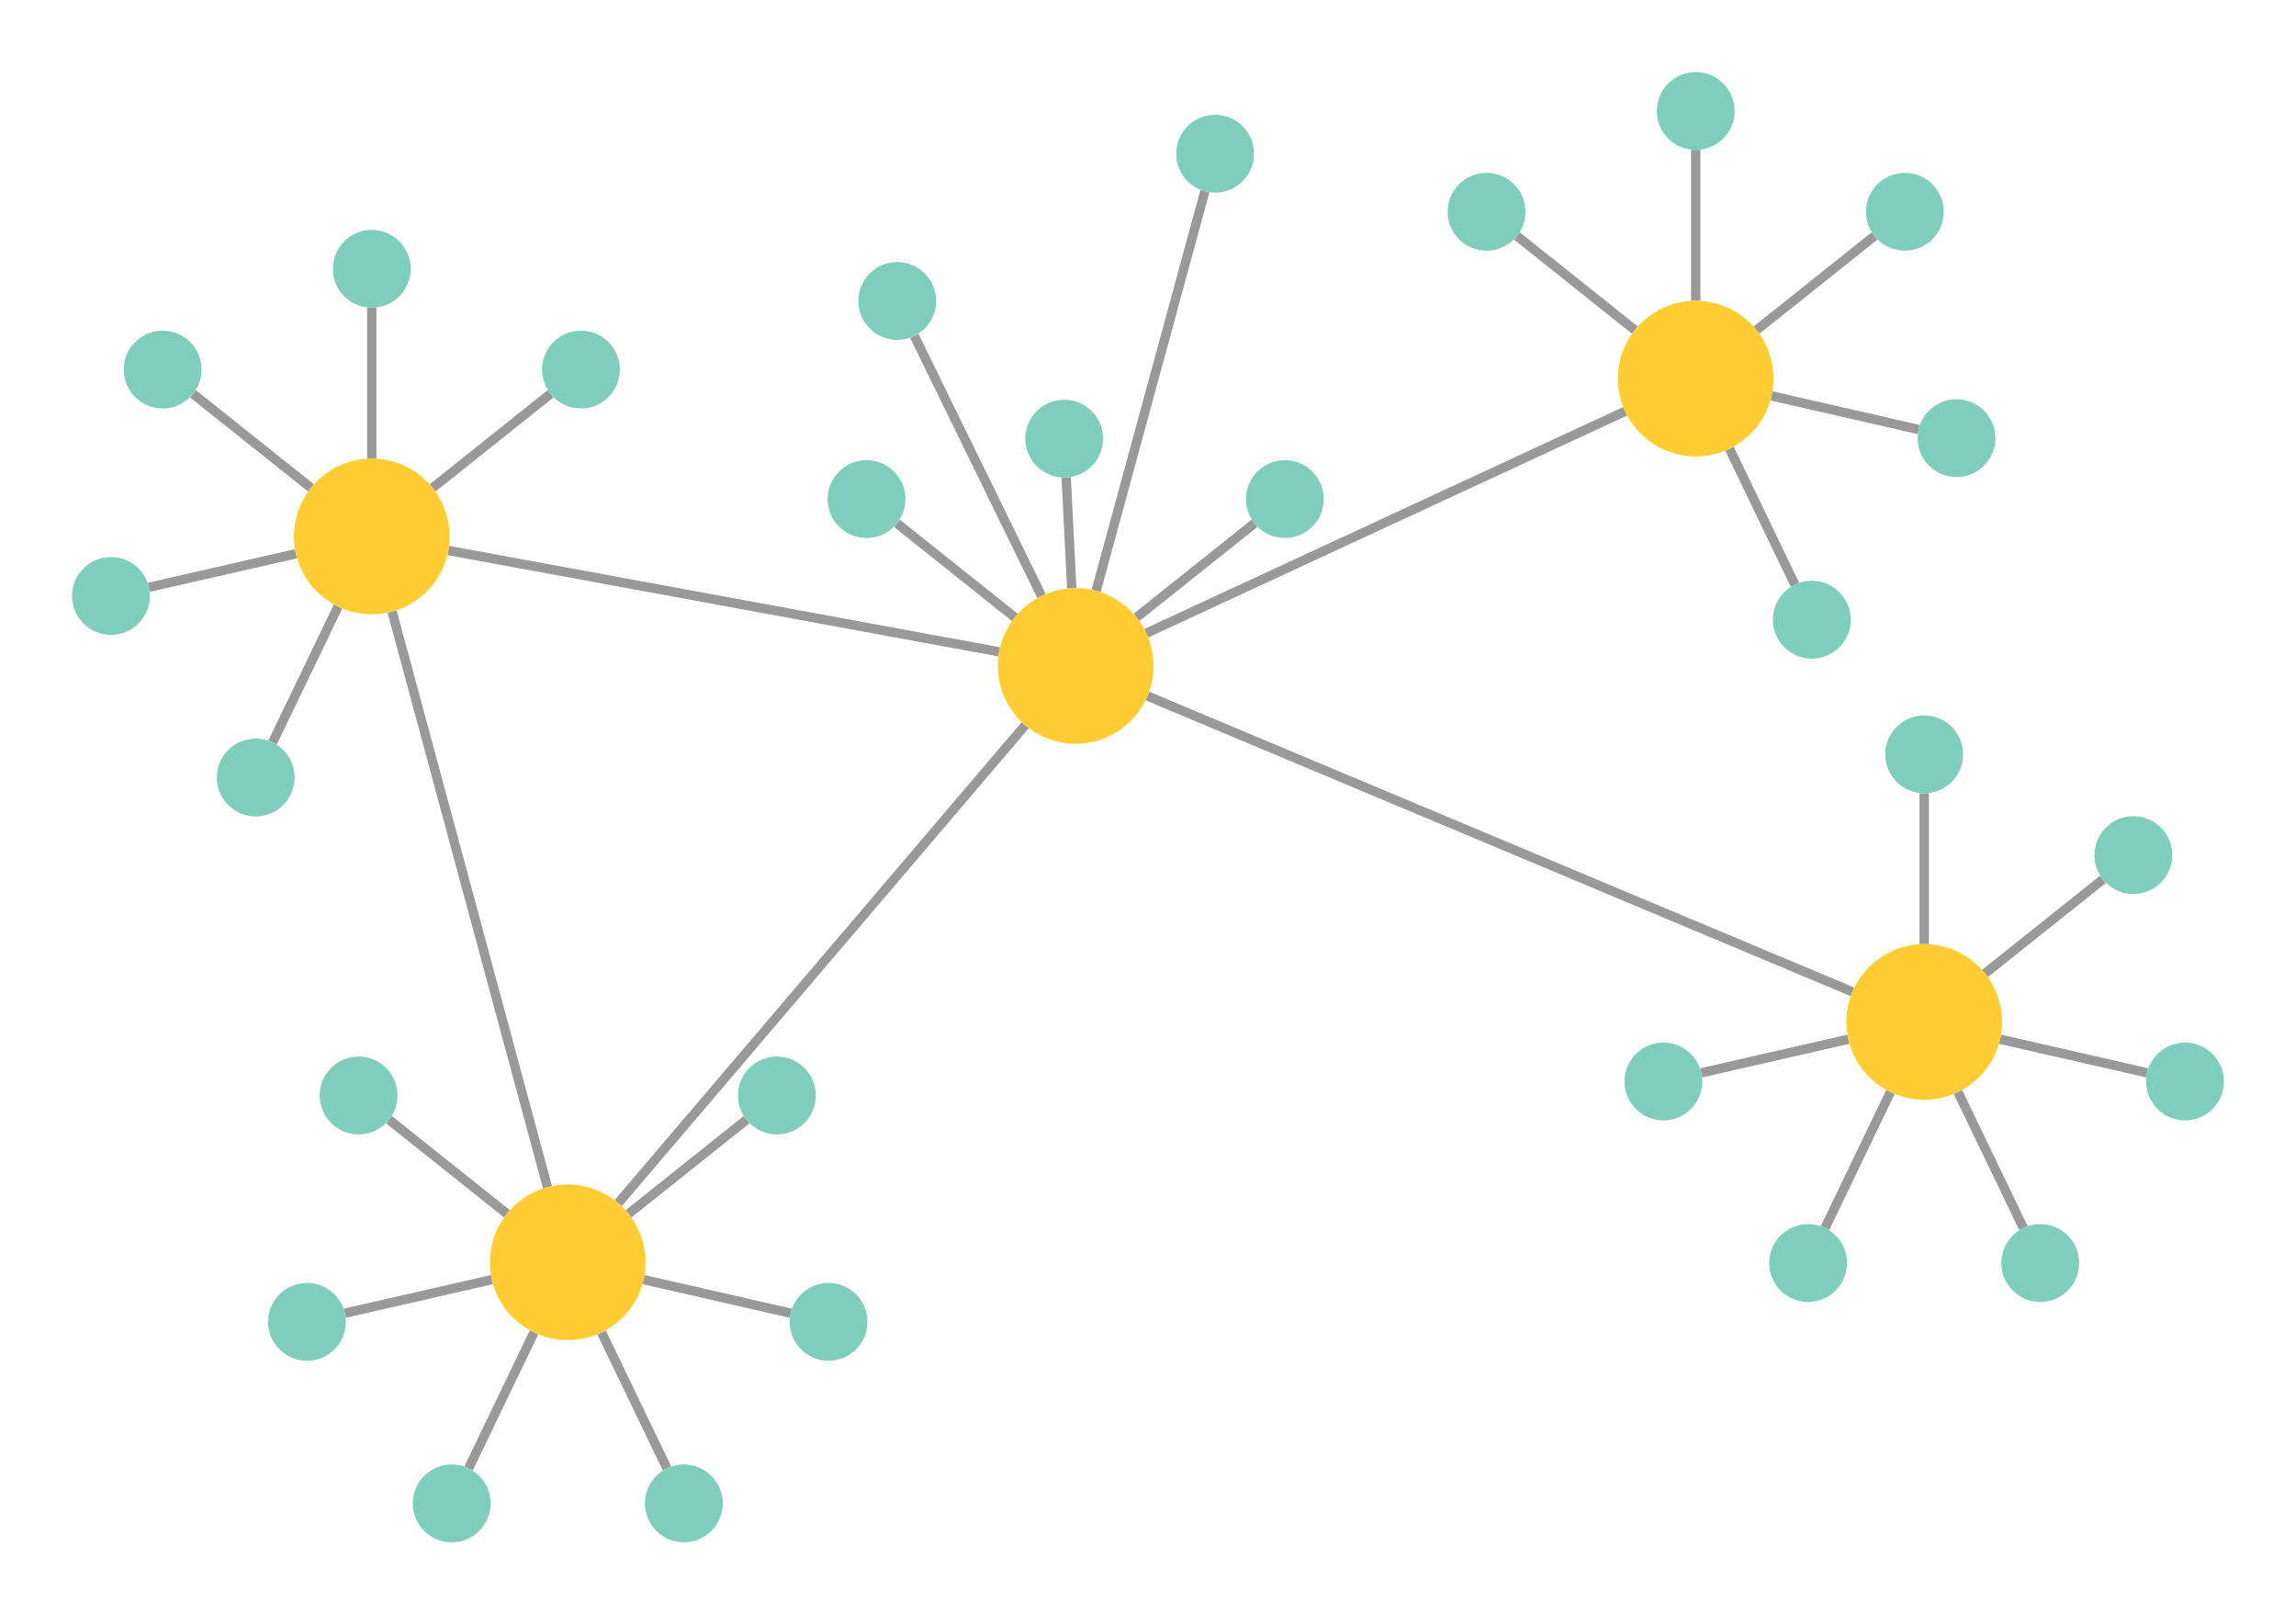
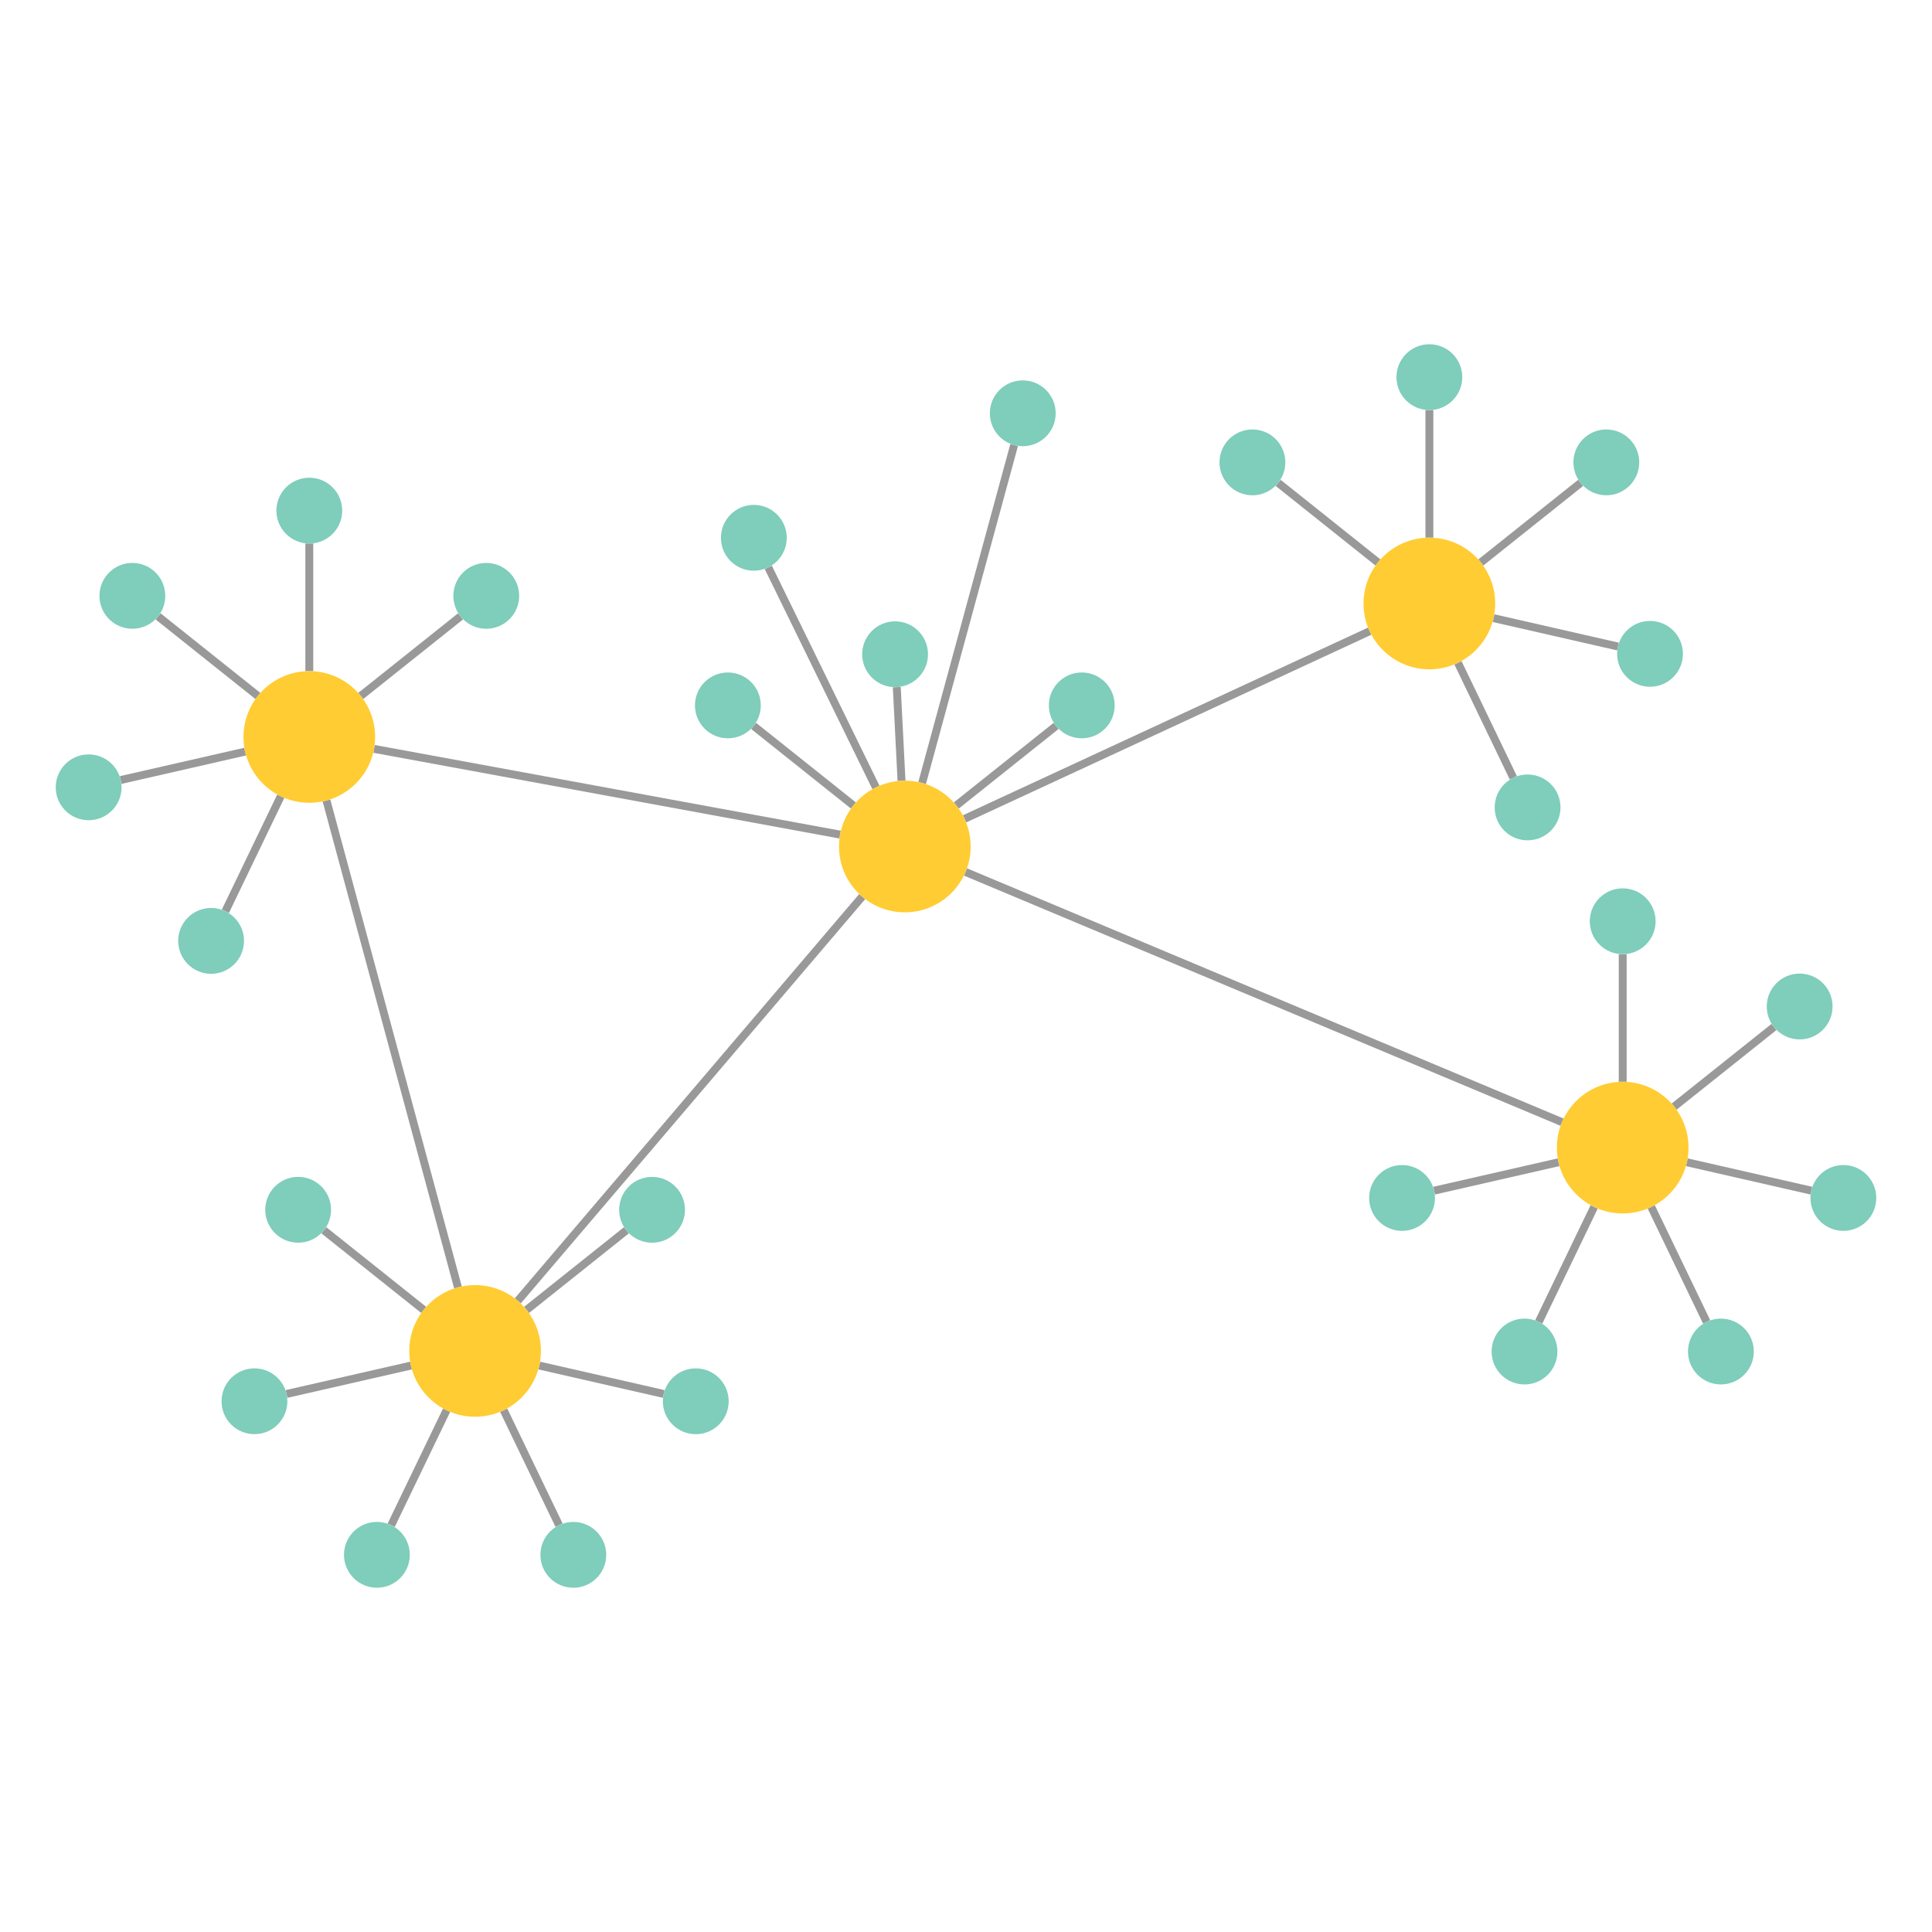
- <svg xmlns="http://www.w3.org/2000/svg" width="477.833" height="335.89">
-   <path d="M373.547 121.639l-13.618-28.28M113.94 247L81.598 127.236M61.59 115.207l-30.601 6.985m33.727-20.683l-24.54-19.57m74.399 0l-24.54 19.57m-12.66-6.097V64.025M93.3 114.533l114.644 21.088M70.35 126.193l-13.618 28.279m154.478-26.017l-24.54-19.57m198.856 97.472L238.8 144.814m-48.517-74.928l26.471 54.12m-88.092 126.3l84.706-99.43m9.682-28.496l-1.166-23.035m116.327-13.767l-99.65 46.166m22.507-22.859l-24.54 19.57m14.224-88.658l-22.63 83.13M164.549 273.22l-30.601-6.985m21.413-33.269l-24.54 19.57m7.985 52.964l-13.619-28.28m-19.684-24.684l-24.54-19.57m21.413 33.269l-30.6 6.984m39.361 4.001L97.518 305.5m295.914-78.292l-13.619 28.28m57.844-72.533l-24.54 19.57m7.984 52.963l-13.618-28.28m39.361-4.001l-30.6-6.984m-15.787-19.795v-31.387m-15.785 51.182l-30.601 6.984M340.244 68.676l-24.54-19.57m37.199 13.474V31.191m37.199 17.915l-24.54 19.57m33.728 20.683l-30.6-6.985" stroke-width="1.943" fill="none" stroke="#999" stroke-miterlimit="10" />
-   <path d="M377.06 120.837a8.096 8.096 0 110 16.192 8.096 8.096 0 010-16.192z" fill="#7fcdbb" />
-   <path d="M77.375 95.412c8.943 0 16.192 7.25 16.192 16.192 0 8.943-7.249 16.192-16.192 16.192-8.942 0-16.191-7.25-16.191-16.192s7.249-16.192 16.191-16.192z" fill="#fc3" />
-   <path d="M33.847 68.795a8.096 8.096 0 110 16.192 8.096 8.096 0 010-16.192zm-10.751 47.102a8.096 8.096 0 110 16.192 8.096 8.096 0 010-16.192zm54.279-68.064a8.096 8.096 0 110 16.192 8.096 8.096 0 010-16.192zM53.219 153.67a8.096 8.096 0 110 16.192 8.096 8.096 0 010-16.192zm67.685-84.875a8.096 8.096 0 110 16.192 8.096 8.096 0 010-16.192z" fill="#7fcdbb" />
-   <path d="M223.868 122.359c8.943 0 16.192 7.25 16.192 16.192s-7.249 16.192-16.192 16.192c-8.942 0-16.191-7.25-16.191-16.192 0-8.943 7.249-16.192 16.191-16.192z" fill="#fc3" />
-   <path d="M252.879 23.889a8.096 8.096 0 110 16.192 8.096 8.096 0 010-16.192zM180.34 95.742a8.096 8.096 0 110 16.192 8.096 8.096 0 010-16.192zm41.134-12.579a8.096 8.096 0 110 16.192 8.096 8.096 0 010-16.192zm45.923 12.579a8.096 8.096 0 110 16.192 8.096 8.096 0 010-16.192zm-80.671-41.225a8.096 8.096 0 110 16.192 8.096 8.096 0 010-16.192zm-14.284 212.408a8.096 8.096 0 110 16.192 8.096 8.096 0 010-16.192zm-10.752-47.102a8.096 8.096 0 110 16.192 8.096 8.096 0 010-16.192zm-19.371 84.875a8.096 8.096 0 110 16.192 8.096 8.096 0 010-16.192z" fill="#7fcdbb" />
-   <path d="M118.162 246.44c8.943 0 16.192 7.25 16.192 16.192s-7.25 16.192-16.192 16.192-16.192-7.25-16.192-16.192c0-8.943 7.25-16.192 16.192-16.192z" fill="#fc3" />
-   <path d="M74.633 219.823a8.096 8.096 0 110 16.192 8.096 8.096 0 010-16.192zm-10.75 47.102a8.096 8.096 0 110 16.192 8.096 8.096 0 010-16.192zm30.122 37.773a8.096 8.096 0 110 16.192 8.096 8.096 0 010-16.192z" fill="#7fcdbb" />
-   <path d="M400.457 196.428c8.943 0 16.192 7.25 16.192 16.192 0 8.943-7.249 16.192-16.192 16.192-8.942 0-16.191-7.25-16.191-16.192s7.249-16.192 16.191-16.192z" fill="#fc3" />
-   <path d="M454.737 216.913a8.096 8.096 0 110 16.192 8.096 8.096 0 010-16.192zm-108.559 0a8.096 8.096 0 110 16.192 8.096 8.096 0 010-16.192zm54.279-68.064a8.096 8.096 0 110 16.192 8.096 8.096 0 010-16.192zM376.3 254.686a8.096 8.096 0 110 16.192 8.096 8.096 0 010-16.192zm67.686-84.875a8.096 8.096 0 110 16.192 8.096 8.096 0 010-16.192zm-19.372 84.875a8.096 8.096 0 110 16.192 8.096 8.096 0 010-16.192z" fill="#7fcdbb" />
-   <path d="M352.903 62.58c8.943 0 16.192 7.249 16.192 16.191 0 8.943-7.25 16.192-16.192 16.192s-16.192-7.25-16.192-16.192 7.25-16.192 16.192-16.192z" fill="#fc3" />
-   <path d="M407.183 83.064a8.096 8.096 0 110 16.192 8.096 8.096 0 010-16.192zm-97.809-47.102a8.096 8.096 0 110 16.192 8.096 8.096 0 010-16.192zM352.903 15a8.096 8.096 0 110 16.192 8.096 8.096 0 010-16.192zm43.529 20.962a8.096 8.096 0 110 16.192 8.096 8.096 0 010-16.192z" fill="#7fcdbb" />
+ <svg xmlns="http://www.w3.org/2000/svg" version="1.1" viewBox="0 0 128 128">
+   <g transform="matrix(.26933 0 0 .26933 -.34755 18.767)">
+     <path d="m373.55 121.64-13.618-28.28m-245.99 153.64-32.342-119.76m-20.008-12.029-30.601 6.985m33.727-20.683-24.54-19.57m74.399 0-24.54 19.57m-12.66-6.097v-31.387m15.925 50.508 114.64 21.088m-137.59-9.428-13.618 28.279m154.48-26.017-24.54-19.57m198.86 97.472-146.73-61.543m-48.517-74.928 26.471 54.12m-88.092 126.3 84.706-99.43m9.682-28.496-1.166-23.035m116.33-13.767-99.65 46.166m22.507-22.859-24.54 19.57m14.224-88.658-22.63 83.13m-63.573 150.29-30.601-6.985m21.413-33.269-24.54 19.57m7.985 52.964-13.619-28.28m-19.684-24.684-24.54-19.57m21.413 33.269-30.6 6.984m39.361 4.001-13.619 28.28m295.91-78.292-13.619 28.28m57.844-72.533-24.54 19.57m7.984 52.963-13.618-28.28m39.361-4.001-30.6-6.984m-15.787-19.795v-31.387m-15.785 51.182-30.601 6.984m-13.827-154.53-24.54-19.57m37.199 13.474v-31.389m37.199 17.915-24.54 19.57m33.728 20.683-30.6-6.985" fill="none" stroke="#999" stroke-miterlimit="10" stroke-width="1.943" />
+     <path d="m377.06 120.84a8.096 8.096 0 1 1 0 16.192 8.096 8.096 0 0 1 0-16.192z" fill="#7fcdbb" />
+     <path d="m77.375 95.412c8.943 0 16.192 7.25 16.192 16.192 0 8.943-7.249 16.192-16.192 16.192-8.942 0-16.191-7.25-16.191-16.192s7.249-16.192 16.191-16.192z" fill="#fc3" />
+     <path d="m33.847 68.795a8.096 8.096 0 1 1 0 16.192 8.096 8.096 0 0 1 0-16.192zm-10.751 47.102a8.096 8.096 0 1 1 0 16.192 8.096 8.096 0 0 1 0-16.192zm54.279-68.064a8.096 8.096 0 1 1 0 16.192 8.096 8.096 0 0 1 0-16.192zm-24.156 105.84a8.096 8.096 0 1 1 0 16.192 8.096 8.096 0 0 1 0-16.192zm67.685-84.875a8.096 8.096 0 1 1 0 16.192 8.096 8.096 0 0 1 0-16.192z" fill="#7fcdbb" />
+     <path d="m223.87 122.36c8.943 0 16.192 7.25 16.192 16.192s-7.249 16.192-16.192 16.192c-8.942 0-16.191-7.25-16.191-16.192 0-8.943 7.249-16.192 16.191-16.192z" fill="#fc3" />
+     <path d="m252.88 23.889a8.096 8.096 0 1 1 0 16.192 8.096 8.096 0 0 1 0-16.192zm-72.539 71.853a8.096 8.096 0 1 1 0 16.192 8.096 8.096 0 0 1 0-16.192zm41.134-12.579a8.096 8.096 0 1 1 0 16.192 8.096 8.096 0 0 1 0-16.192zm45.923 12.579a8.096 8.096 0 1 1 0 16.192 8.096 8.096 0 0 1 0-16.192zm-80.671-41.225a8.096 8.096 0 1 1 0 16.192 8.096 8.096 0 0 1 0-16.192zm-14.284 212.41a8.096 8.096 0 1 1 0 16.192 8.096 8.096 0 0 1 0-16.192zm-10.752-47.102a8.096 8.096 0 1 1 0 16.192 8.096 8.096 0 0 1 0-16.192zm-19.371 84.875a8.096 8.096 0 1 1 0 16.192 8.096 8.096 0 0 1 0-16.192z" fill="#7fcdbb" />
+     <path d="m118.16 246.44c8.943 0 16.192 7.25 16.192 16.192s-7.25 16.192-16.192 16.192-16.192-7.25-16.192-16.192c0-8.943 7.25-16.192 16.192-16.192z" fill="#fc3" />
+     <path d="m74.633 219.82a8.096 8.096 0 1 1 0 16.192 8.096 8.096 0 0 1 0-16.192zm-10.75 47.102a8.096 8.096 0 1 1 0 16.192 8.096 8.096 0 0 1 0-16.192zm30.122 37.773a8.096 8.096 0 1 1 0 16.192 8.096 8.096 0 0 1 0-16.192z" fill="#7fcdbb" />
+     <path d="m400.46 196.43c8.943 0 16.192 7.25 16.192 16.192 0 8.943-7.249 16.192-16.192 16.192-8.942 0-16.191-7.25-16.191-16.192s7.249-16.192 16.191-16.192z" fill="#fc3" />
+     <path d="m454.74 216.91a8.096 8.096 0 1 1 0 16.192 8.096 8.096 0 0 1 0-16.192zm-108.56 0a8.096 8.096 0 1 1 0 16.192 8.096 8.096 0 0 1 0-16.192zm54.279-68.064a8.096 8.096 0 1 1 0 16.192 8.096 8.096 0 0 1 0-16.192zm-24.157 105.84a8.096 8.096 0 1 1 0 16.192 8.096 8.096 0 0 1 0-16.192zm67.686-84.875a8.096 8.096 0 1 1 0 16.192 8.096 8.096 0 0 1 0-16.192zm-19.372 84.875a8.096 8.096 0 1 1 0 16.192 8.096 8.096 0 0 1 0-16.192z" fill="#7fcdbb" />
+     <path d="m352.9 62.58c8.943 0 16.192 7.249 16.192 16.191 0 8.943-7.25 16.192-16.192 16.192s-16.192-7.25-16.192-16.192 7.25-16.192 16.192-16.192z" fill="#fc3" />
+     <path d="m407.18 83.064a8.096 8.096 0 1 1 0 16.192 8.096 8.096 0 0 1 0-16.192zm-97.809-47.102a8.096 8.096 0 1 1 0 16.192 8.096 8.096 0 0 1 0-16.192zm43.529-20.962a8.096 8.096 0 1 1 0 16.192 8.096 8.096 0 0 1 0-16.192zm43.529 20.962a8.096 8.096 0 1 1 0 16.192 8.096 8.096 0 0 1 0-16.192z" fill="#7fcdbb" />
+   </g>
</svg>
